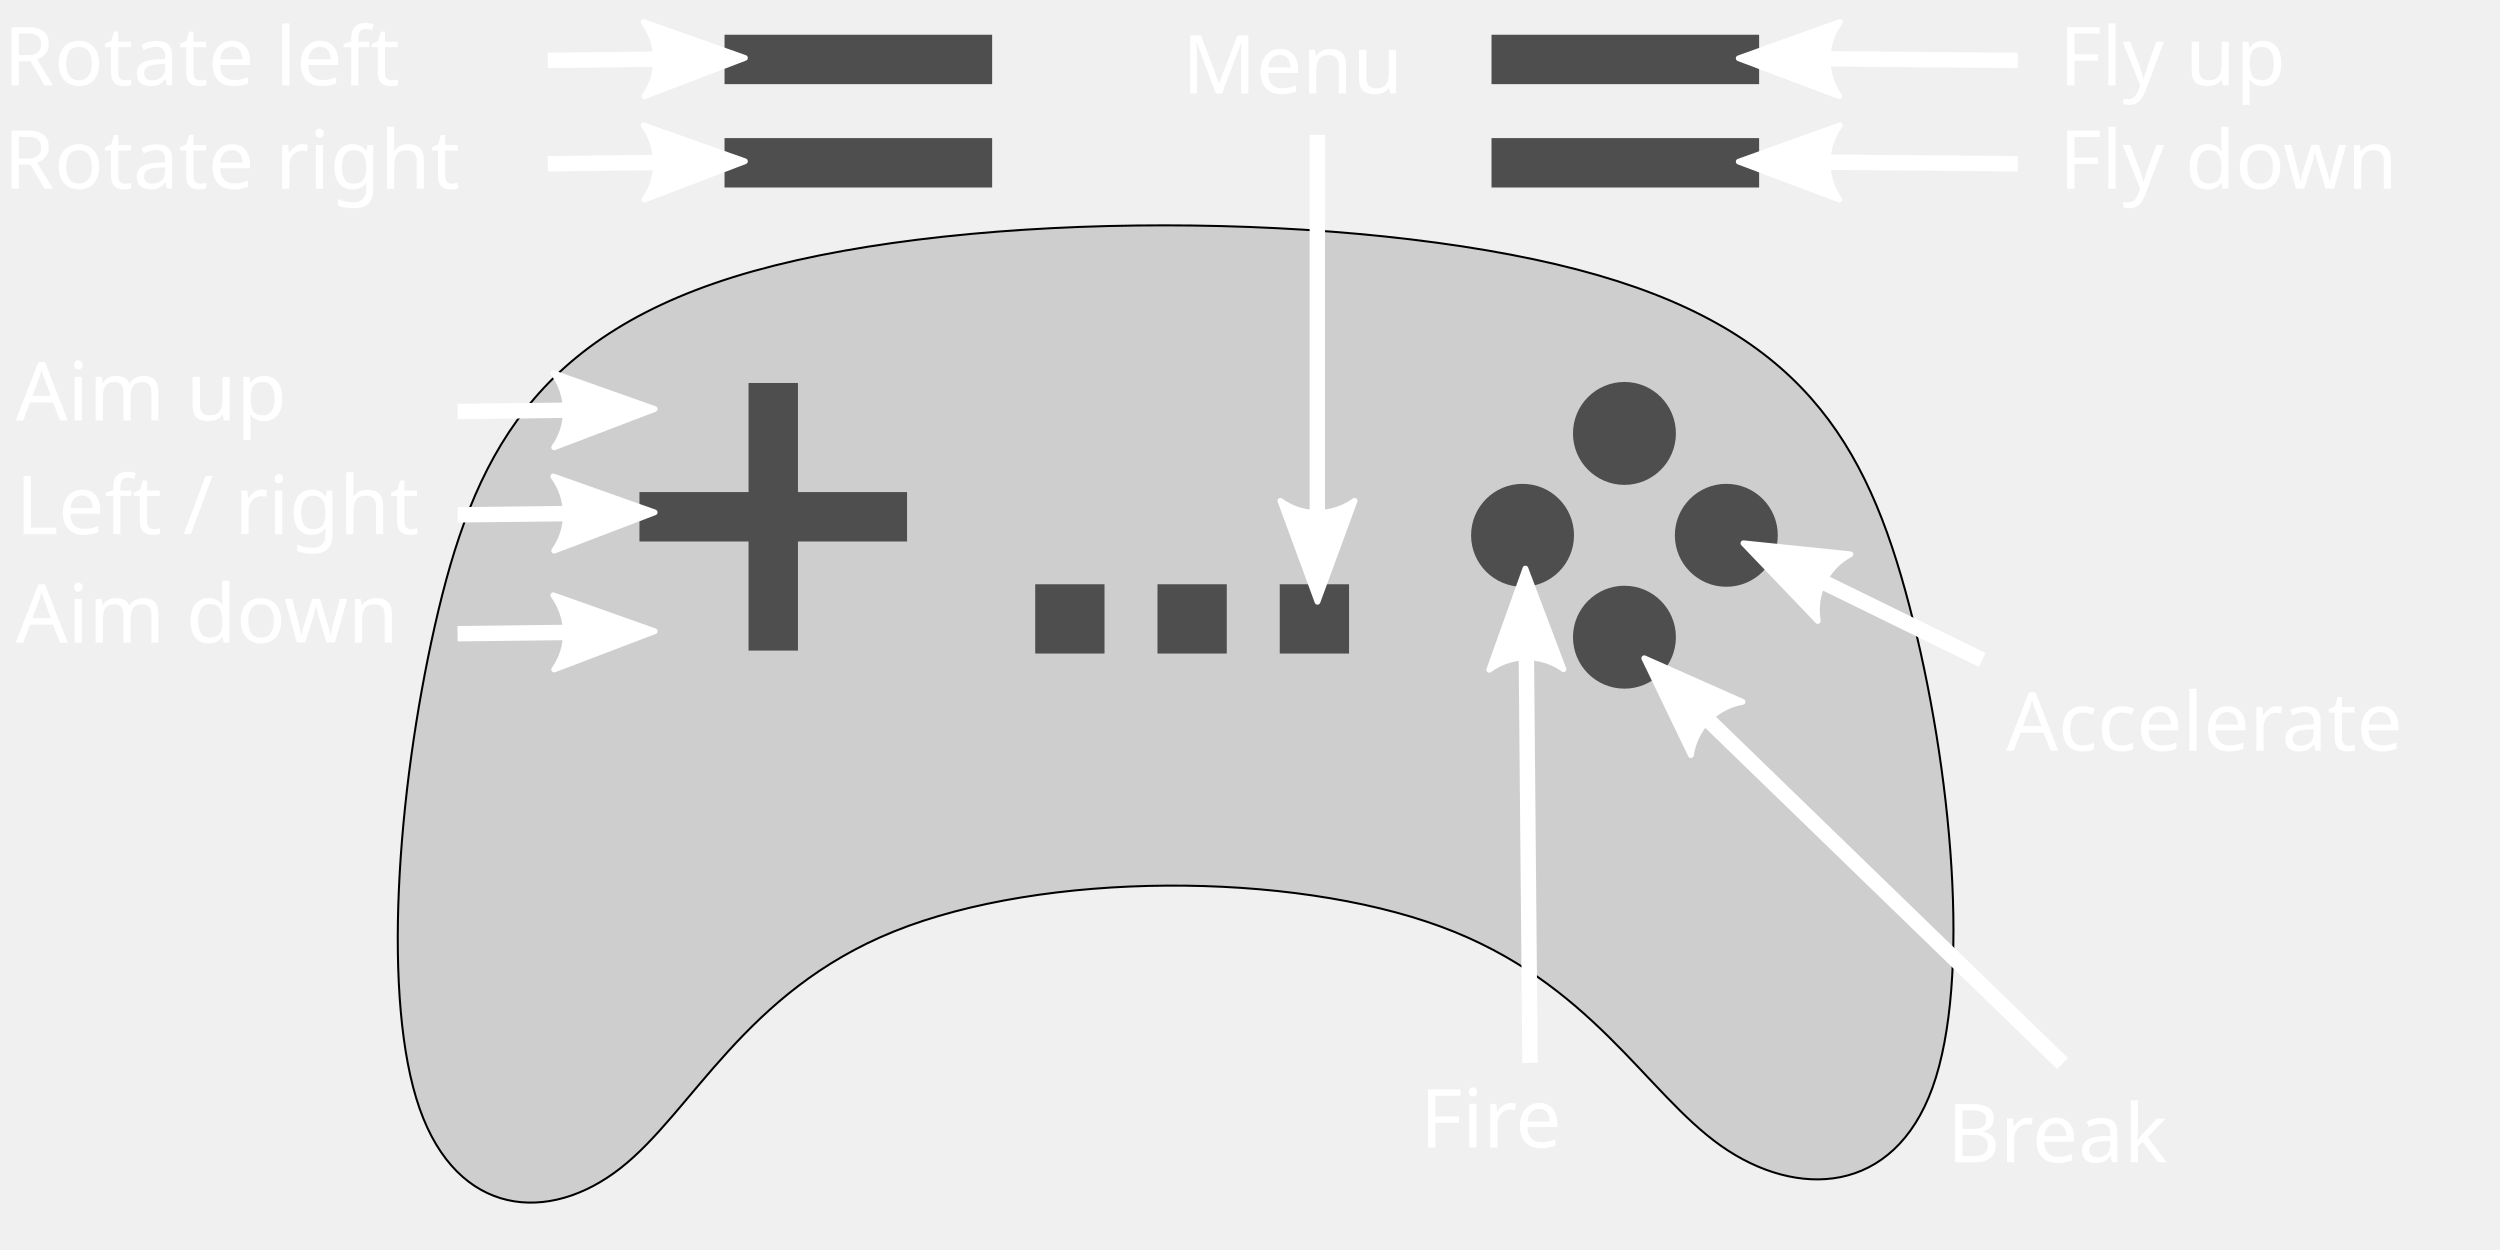
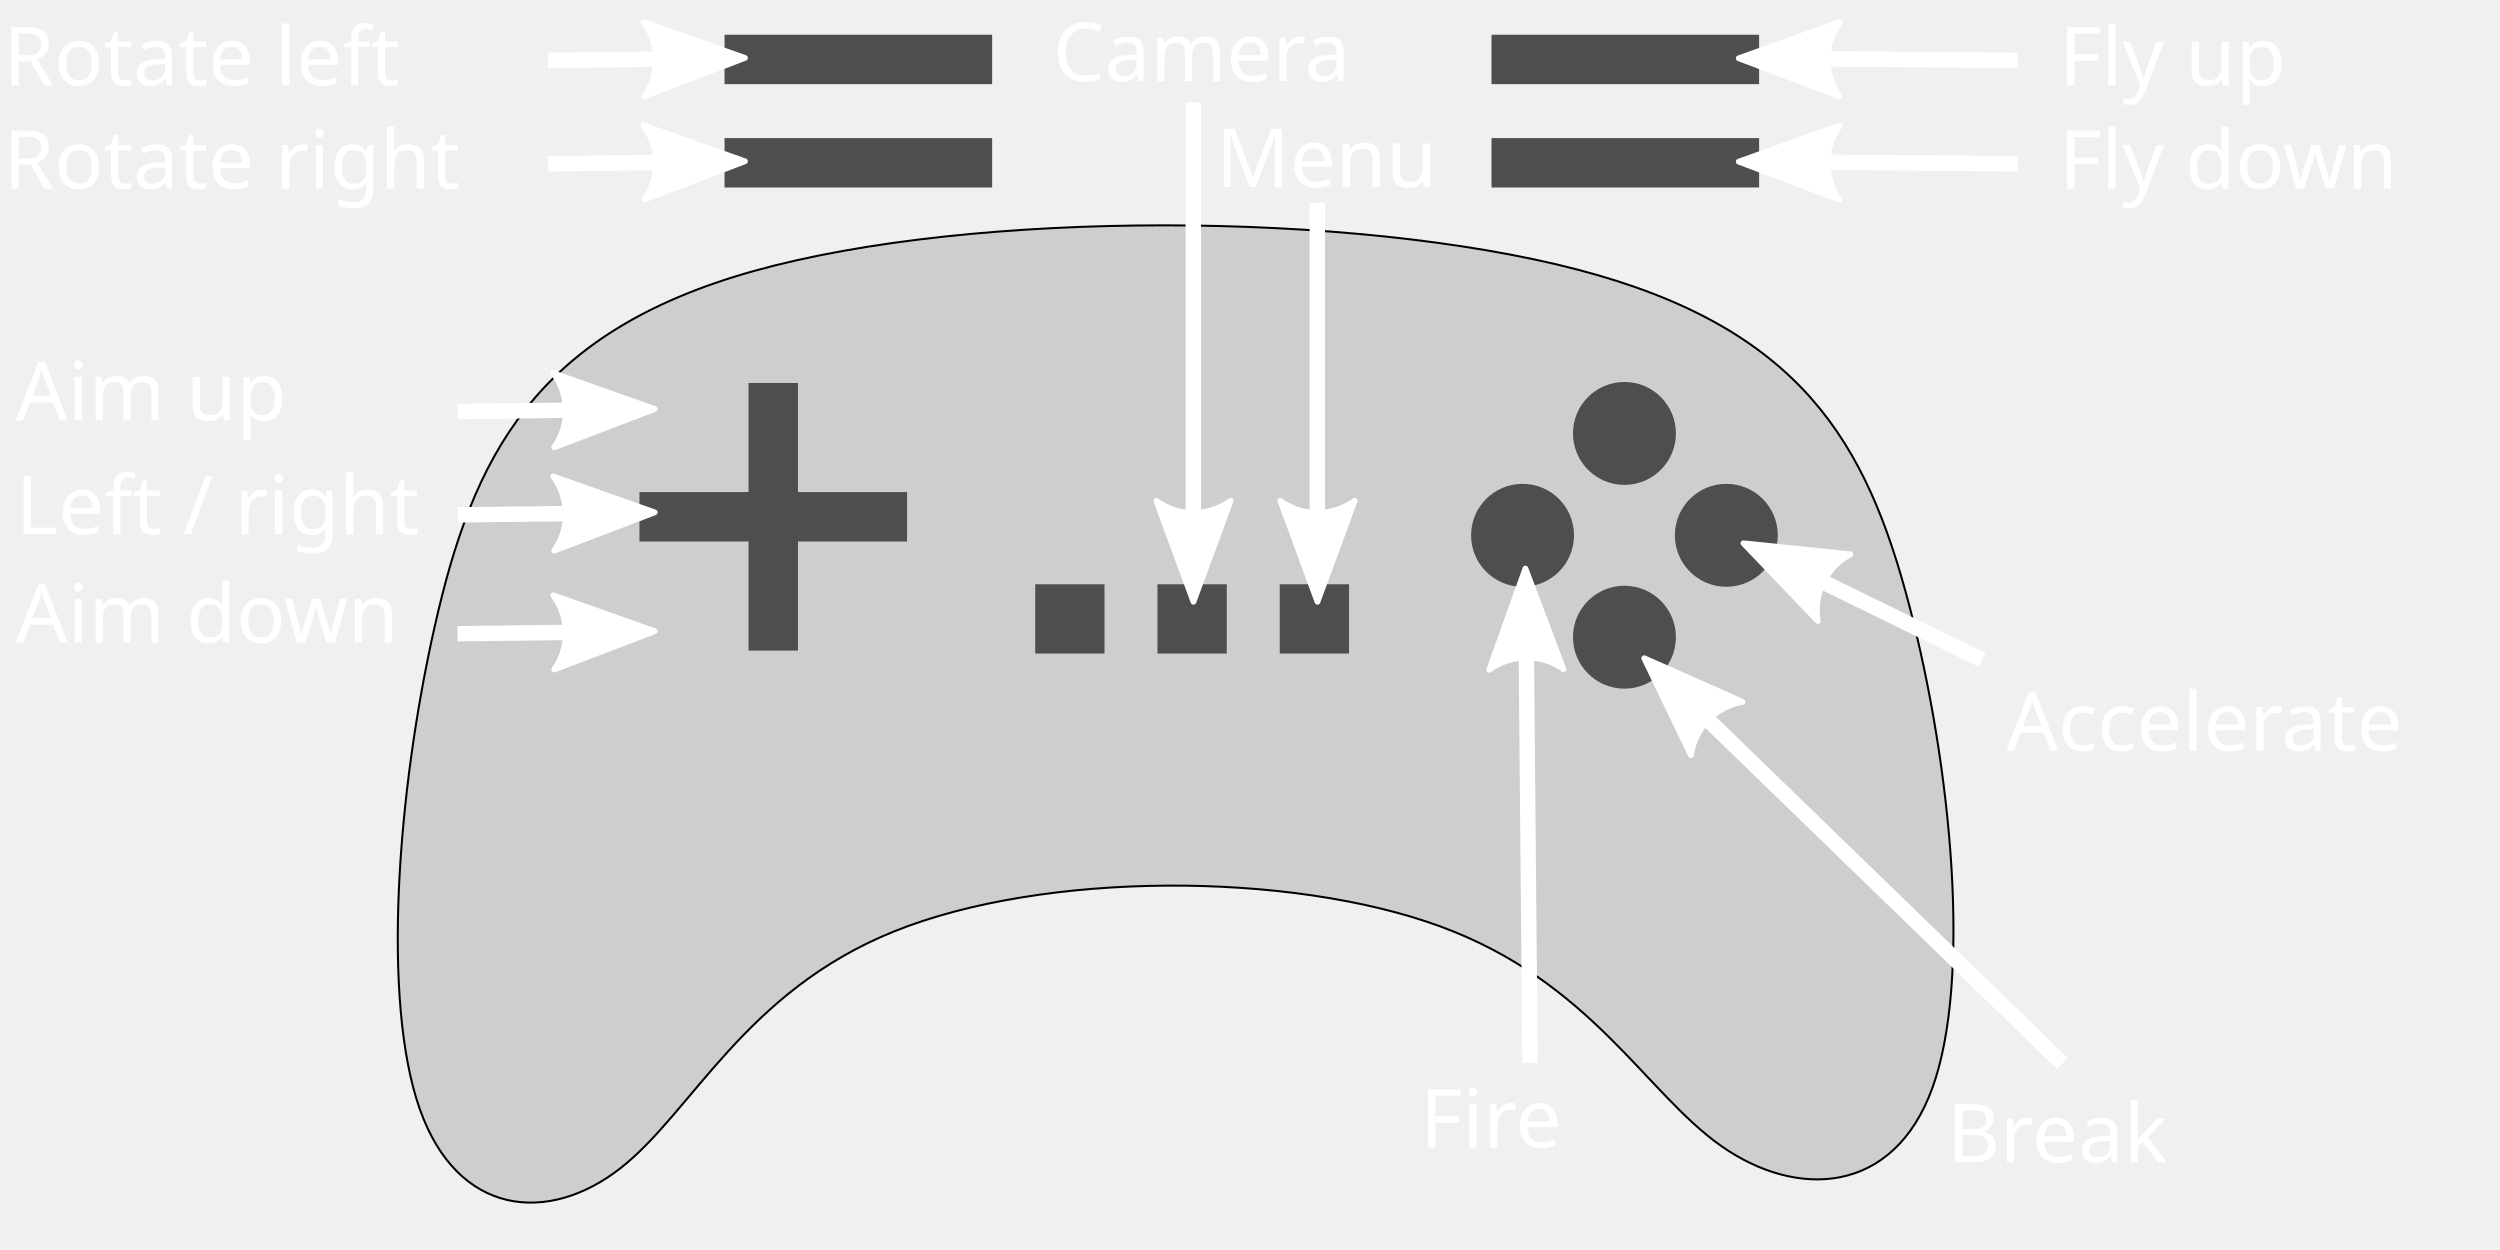
<svg xmlns="http://www.w3.org/2000/svg" width="256mm" height="128mm" viewBox="0 0 256 128" version="1.1" id="svg8">
  <defs id="defs2">
    <marker style="overflow:visible" id="Arrow2Mend" refX="0" refY="0" orient="auto">
      <path transform="scale(-0.6)" d="M 8.719,4.034 -2.207,0.016 8.719,-4.002 c -1.745,2.372 -1.735,5.617 -6e-7,8.035 z" style="fill:#ffffff;fill-opacity:1;fill-rule:evenodd;stroke:#ffffff;stroke-width:0.625;stroke-linejoin:round;stroke-opacity:1" id="path1037" />
    </marker>
    <marker style="overflow:visible" id="Arrow1Sstart" refX="0" refY="0" orient="auto">
      <path transform="matrix(0.2,0,0,0.2,1.2,0)" style="fill:#00dd00;fill-opacity:1;fill-rule:evenodd;stroke:#00dd00;stroke-width:1pt;stroke-opacity:1" d="M 0,0 5,-5 -12.5,0 5,5 Z" id="path1022" />
    </marker>
    <marker style="overflow:visible" id="Arrow2Lend" refX="0" refY="0" orient="auto">
      <path transform="matrix(-1.1,0,0,-1.1,-1.1,0)" d="M 8.719,4.034 -2.207,0.016 8.719,-4.002 c -1.745,2.372 -1.735,5.617 -6e-7,8.035 z" style="fill:#00dd00;fill-opacity:1;fill-rule:evenodd;stroke:#00dd00;stroke-width:0.625;stroke-linejoin:round;stroke-opacity:1" id="path1031" />
    </marker>
    <marker style="overflow:visible" id="Arrow1Lend" refX="0" refY="0" orient="auto">
      <path transform="matrix(-0.8,0,0,-0.8,-10,0)" style="fill:#000000;fill-opacity:1;fill-rule:evenodd;stroke:#000000;stroke-width:1pt;stroke-opacity:1" d="M 0,0 5,-5 -12.5,0 5,5 Z" id="path1013" />
    </marker>
    <marker style="overflow:visible" id="Arrow2Mend-0" refX="0" refY="0" orient="auto">
      <path transform="scale(-0.6)" d="M 8.719,4.034 -2.207,0.016 8.719,-4.002 c -1.745,2.372 -1.735,5.617 -6e-7,8.035 z" style="fill:#ffffff;fill-opacity:1;fill-rule:evenodd;stroke:#ffffff;stroke-width:0.625;stroke-linejoin:round;stroke-opacity:1" id="path1037-1" />
    </marker>
    <marker style="overflow:visible" id="Arrow2Mend-5" refX="0" refY="0" orient="auto">
      <path transform="scale(-0.6)" d="M 8.719,4.034 -2.207,0.016 8.719,-4.002 c -1.745,2.372 -1.735,5.617 -6e-7,8.035 z" style="fill:#ffffff;fill-opacity:1;fill-rule:evenodd;stroke:#ffffff;stroke-width:0.625;stroke-linejoin:round;stroke-opacity:1" id="path1037-0" />
    </marker>
    <marker style="overflow:visible" id="Arrow2Mend-7" refX="0" refY="0" orient="auto">
      <path transform="scale(-0.6)" d="M 8.719,4.034 -2.207,0.016 8.719,-4.002 c -1.745,2.372 -1.735,5.617 -6e-7,8.035 z" style="fill:#ffffff;fill-opacity:1;fill-rule:evenodd;stroke:#ffffff;stroke-width:0.625;stroke-linejoin:round;stroke-opacity:1" id="path1037-7" />
    </marker>
    <marker style="overflow:visible" id="Arrow2Mend-75" refX="0" refY="0" orient="auto">
      <path transform="scale(-0.6)" d="M 8.719,4.034 -2.207,0.016 8.719,-4.002 c -1.745,2.372 -1.735,5.617 -6e-7,8.035 z" style="fill:#ffffff;fill-opacity:1;fill-rule:evenodd;stroke:#ffffff;stroke-width:0.625;stroke-linejoin:round;stroke-opacity:1" id="path1037-3" />
    </marker>
    <marker style="overflow:visible" id="Arrow2Mend-75-2" refX="0" refY="0" orient="auto">
      <path transform="scale(-0.6)" d="M 8.719,4.034 -2.207,0.016 8.719,-4.002 c -1.745,2.372 -1.735,5.617 -6e-7,8.035 z" style="fill:#ffffff;fill-opacity:1;fill-rule:evenodd;stroke:#ffffff;stroke-width:0.625;stroke-linejoin:round;stroke-opacity:1" id="path1037-3-6" />
    </marker>
    <marker style="overflow:visible" id="marker11462" refX="0" refY="0" orient="auto">
      <path transform="scale(-0.6)" d="M 8.719,4.034 -2.207,0.016 8.719,-4.002 c -1.745,2.372 -1.735,5.617 -6e-7,8.035 z" style="fill:#ffffff;fill-opacity:1;fill-rule:evenodd;stroke:#ffffff;stroke-width:0.625;stroke-linejoin:round;stroke-opacity:1" id="path11460" />
    </marker>
    <marker style="overflow:visible" id="Arrow2Mend-0-3" refX="0" refY="0" orient="auto">
      <path transform="scale(-0.6)" d="M 8.719,4.034 -2.207,0.016 8.719,-4.002 c -1.745,2.372 -1.735,5.617 -6e-7,8.035 z" style="fill:#ffffff;fill-opacity:1;fill-rule:evenodd;stroke:#ffffff;stroke-width:0.625;stroke-linejoin:round;stroke-opacity:1" id="path1037-1-6" />
    </marker>
  </defs>
  <g id="layer1" transform="translate(-6.972229,-172.0988)">
    <path id="path875" style="fill:#cecece;fill-opacity:1;stroke:#000000;stroke-width:0.209px;stroke-linecap:butt;stroke-linejoin:miter;stroke-opacity:1" d="m 70.517,291.716 c 7.353,-5.763 12.719,-18.085 28.022,-24.246 15.303,-6.161 40.542,-6.161 55.944,-0.497 15.402,5.664 20.967,16.992 28.717,22.457 7.751,5.465 17.687,5.068 21.662,-5.962 3.975,-11.03 1.987,-32.692 -2.385,-49.386 -4.372,-16.694 -11.129,-28.419 -33.984,-34.381 -22.855,-5.962 -61.807,-6.161 -84.366,0.161 -22.559,6.322 -28.757,19.229 -32.621,36.296 -3.864,17.067 -5.444,38.399 -1.564,49.463 3.88,11.064 13.221,11.859 20.574,6.095 z" />
    <rect style="font-variation-settings:normal;opacity:1;vector-effect:none;fill:#4e4e4e;fill-opacity:1;stroke-width:0.137;stroke-linecap:butt;stroke-linejoin:miter;stroke-miterlimit:4;stroke-dasharray:none;stroke-dashoffset:0;stroke-opacity:1;stop-color:#000000;stop-opacity:1" id="rect887" width="27.403" height="5.059" x="72.452" y="222.488" />
    <rect style="fill:#4e4e4e;fill-opacity:1;stroke-width:0.137" id="rect887-6" width="27.403" height="5.059" x="211.316" y="-88.683" transform="rotate(90)" />
    <circle style="font-variation-settings:normal;opacity:1;vector-effect:none;fill:#4e4e4e;fill-opacity:1;stroke-width:0.137;stroke-linecap:butt;stroke-linejoin:miter;stroke-miterlimit:4;stroke-dasharray:none;stroke-dashoffset:0;stroke-opacity:1;stop-color:#000000;stop-opacity:1" id="path935" cx="162.881" cy="226.914" r="5.27" />
    <circle style="font-variation-settings:normal;vector-effect:none;fill:#4e4e4e;fill-opacity:1;stroke-width:0.137;stroke-linecap:butt;stroke-linejoin:miter;stroke-miterlimit:4;stroke-dasharray:none;stroke-dashoffset:0;stroke-opacity:1;stop-color:#000000" id="path935-8" cx="183.748" cy="226.914" r="5.27" />
    <circle style="font-variation-settings:normal;vector-effect:none;fill:#4e4e4e;fill-opacity:1;stroke-width:0.137;stroke-linecap:butt;stroke-linejoin:miter;stroke-miterlimit:4;stroke-dasharray:none;stroke-dashoffset:0;stroke-opacity:1;stop-color:#000000" id="path935-81" cx="-216.481" cy="173.315" r="5.27" transform="rotate(-90)" />
    <circle style="font-variation-settings:normal;vector-effect:none;fill:#4e4e4e;fill-opacity:1;stroke-width:0.137;stroke-linecap:butt;stroke-linejoin:miter;stroke-miterlimit:4;stroke-dasharray:none;stroke-dashoffset:0;stroke-opacity:1;stop-color:#000000" id="path935-8-8" cx="-237.348" cy="173.315" r="5.27" transform="rotate(-90)" />
    <path style="fill:none;stroke:#ffffff;stroke-width:1.577;stroke-linecap:butt;stroke-linejoin:miter;stroke-miterlimit:4;stroke-dasharray:none;stroke-opacity:1;marker-end:url(#Arrow2Mend)" d="M 209.949,239.679 187.382,228.632" id="path1008" />
    <text xml:space="preserve" style="font-style:normal;font-weight:normal;font-size:8.347px;line-height:1.25;font-family:sans-serif;fill:#ffffff;fill-opacity:1;stroke:none;stroke-width:0.209" x="212.408" y="248.972" id="text1528">
      <tspan id="tspan1526" x="212.408" y="248.972" style="fill:#ffffff;fill-opacity:1;stroke-width:0.209">Accelerate</tspan>
    </text>
    <text xml:space="preserve" style="font-style:normal;font-weight:normal;font-size:8.347px;line-height:1.25;font-family:sans-serif;fill:#ffffff;fill-opacity:1;stroke:none;stroke-width:0.209" x="217.831" y="180.84" id="text1528-6">
      <tspan id="tspan1526-2" x="217.831" y="180.84" style="fill:#ffffff;fill-opacity:1;stroke-width:0.209">Fly up</tspan>
    </text>
    <path style="fill:none;stroke:#ffffff;stroke-width:1.577;stroke-linecap:butt;stroke-linejoin:miter;stroke-miterlimit:4;stroke-dasharray:none;stroke-opacity:1;marker-end:url(#Arrow2Mend-0)" d="M 218.169,280.996 176.854,240.946" id="path1008-3" />
    <text xml:space="preserve" style="font-style:normal;font-weight:normal;font-size:8.347px;line-height:1.25;font-family:sans-serif;fill:#ffffff;fill-opacity:1;stroke:none;stroke-width:0.209" x="206.365" y="291.114" id="text1528-1">
      <tspan id="tspan1526-7" x="206.365" y="291.114" style="fill:#ffffff;fill-opacity:1;stroke-width:0.209">Break</tspan>
    </text>
    <text xml:space="preserve" style="font-style:normal;font-weight:normal;font-size:8.347px;line-height:1.25;font-family:sans-serif;fill:#ffffff;fill-opacity:1;stroke:none;stroke-width:0.209" x="8.578" y="226.797" id="text1528-9">
      <tspan id="tspan1526-4" x="8.578" y="226.797" style="fill:#ffffff;fill-opacity:1;stroke-width:0.209">Left / right</tspan>
    </text>
    <rect style="fill:#4e4e4e;fill-opacity:1;stroke:none;stroke-width:1.577;stroke-opacity:1;stop-color:#000000" id="rect1008" width="7.095" height="7.095" x="138.019" y="231.927" />
-     <path style="fill:none;stroke:#ffffff;stroke-width:1.577;stroke-linecap:butt;stroke-linejoin:miter;stroke-miterlimit:4;stroke-dasharray:none;stroke-opacity:1;marker-end:url(#Arrow2Mend-7)" d="m 141.868,185.912 v 45.72" id="path1008-8" />
-     <text xml:space="preserve" style="font-style:normal;font-weight:normal;font-size:8.347px;line-height:1.25;font-family:sans-serif;fill:#ffffff;fill-opacity:1;stroke:none;stroke-width:0.209" x="128.041" y="181.675" id="text1528-15">
-       <tspan id="tspan1526-8" x="128.041" y="181.675" style="fill:#ffffff;fill-opacity:1;stroke-width:0.209">Menu</tspan>
+     <path style="fill:none;stroke:#ffffff;stroke-width:1.577;stroke-linecap:butt;stroke-linejoin:miter;stroke-miterlimit:4;stroke-dasharray:none;stroke-opacity:1;marker-end:url(#Arrow2Mend-7)" d="m 141.868,192.872 0,38.76" id="path1008-8" />
+     <text xml:space="preserve" style="font-style:normal;font-weight:normal;font-size:8.347px;line-height:1.25;font-family:sans-serif;fill:#ffffff;fill-opacity:1;stroke:none;stroke-width:0.209" x="131.497" y="191.259" id="text1528-15">
+       <tspan id="tspan1526-8" x="131.497" y="191.259" style="fill:#ffffff;fill-opacity:1;stroke-width:0.209">Menu</tspan>
    </text>
    <rect style="fill:#4e4e4e;fill-opacity:1;stroke:none;stroke-width:1.577;stroke-opacity:1;stop-color:#000000" id="rect1008-7" width="7.095" height="7.095" x="125.499" y="231.927" />
    <rect style="fill:#4e4e4e;fill-opacity:1;stroke:none;stroke-width:1.577;stroke-opacity:1;stop-color:#000000" id="rect1008-8" width="7.095" height="7.095" x="112.979" y="231.927" />
    <rect style="font-variation-settings:normal;vector-effect:none;fill:#4e4e4e;fill-opacity:1;stroke-width:0.137;stroke-linecap:butt;stroke-linejoin:miter;stroke-miterlimit:4;stroke-dasharray:none;stroke-dashoffset:0;stroke-opacity:1;stop-color:#000000" id="rect887-3" width="27.403" height="5.059" x="159.703" y="186.24" />
    <rect style="font-variation-settings:normal;vector-effect:none;fill:#4e4e4e;fill-opacity:1;stroke-width:0.137;stroke-linecap:butt;stroke-linejoin:miter;stroke-miterlimit:4;stroke-dasharray:none;stroke-dashoffset:0;stroke-opacity:1;stop-color:#000000" id="rect1064" width="27.403" height="5.059" x="159.703" y="175.656" />
    <path style="fill:none;stroke:#ffffff;stroke-width:1.577;stroke-linecap:butt;stroke-linejoin:miter;stroke-miterlimit:4;stroke-dasharray:none;stroke-opacity:1;marker-end:url(#Arrow2Mend-75)" d="m 213.593,178.285 -26.487,-0.215" id="path1008-5" />
    <text xml:space="preserve" style="font-style:normal;font-weight:normal;font-size:8.347px;line-height:1.25;font-family:sans-serif;fill:#ffffff;fill-opacity:1;stroke:none;stroke-width:0.209" x="217.831" y="191.423" id="text2666">
      <tspan id="tspan2664" x="217.831" y="191.423" style="fill:#ffffff;fill-opacity:1;stroke-width:0.209">Fly down</tspan>
    </text>
    <path style="fill:none;stroke:#ffffff;stroke-width:1.577;stroke-linecap:butt;stroke-linejoin:miter;stroke-miterlimit:4;stroke-dasharray:none;stroke-opacity:1;marker-end:url(#Arrow2Mend-75)" d="m 213.593,188.868 -26.487,-0.215" id="path2668" />
    <text xml:space="preserve" style="font-style:normal;font-weight:normal;font-size:8.347px;line-height:1.25;font-family:sans-serif;fill:#ffffff;fill-opacity:1;stroke:none;stroke-width:0.209" x="7.339" y="180.84" id="text5233">
      <tspan id="tspan5231" x="7.339" y="180.84" style="fill:#ffffff;fill-opacity:1;stroke-width:0.209">Rotate left</tspan>
    </text>
    <rect style="font-variation-settings:normal;vector-effect:none;fill:#4e4e4e;fill-opacity:1;stroke-width:0.137;stroke-linecap:butt;stroke-linejoin:miter;stroke-miterlimit:4;stroke-dasharray:none;stroke-dashoffset:0;stroke-opacity:1;stop-color:#000000" id="rect5235" width="27.403" height="5.059" x="-108.568" y="186.24" transform="scale(-1,1)" />
    <rect style="font-variation-settings:normal;vector-effect:none;fill:#4e4e4e;fill-opacity:1;stroke-width:0.137;stroke-linecap:butt;stroke-linejoin:miter;stroke-miterlimit:4;stroke-dasharray:none;stroke-dashoffset:0;stroke-opacity:1;stop-color:#000000" id="rect5237" width="27.403" height="5.059" x="-108.568" y="175.656" transform="scale(-1,1)" />
    <path style="fill:none;stroke:#ffffff;stroke-width:1.577;stroke-linecap:butt;stroke-linejoin:miter;stroke-miterlimit:4;stroke-dasharray:none;stroke-opacity:1;marker-end:url(#Arrow2Mend-75)" d="m 63.069,178.285 18.096,-0.215" id="path5239" />
    <text xml:space="preserve" style="font-style:normal;font-weight:normal;font-size:8.347px;line-height:1.25;font-family:sans-serif;fill:#ffffff;fill-opacity:1;stroke:none;stroke-width:0.209" x="7.339" y="191.423" id="text5243">
      <tspan id="tspan5241" x="7.339" y="191.423" style="fill:#ffffff;fill-opacity:1;stroke-width:0.209">Rotate right</tspan>
    </text>
    <path style="fill:none;stroke:#ffffff;stroke-width:1.577;stroke-linecap:butt;stroke-linejoin:miter;stroke-miterlimit:4;stroke-dasharray:none;stroke-opacity:1;marker-end:url(#Arrow2Mend-75)" d="m 63.069,188.868 18.096,-0.215" id="path5245" />
    <path style="fill:none;stroke:#ffffff;stroke-width:1.577;stroke-linecap:butt;stroke-linejoin:miter;stroke-miterlimit:4;stroke-dasharray:none;stroke-opacity:1;marker-end:url(#Arrow2Mend-75-2)" d="m 53.827,214.236 18.096,-0.215" id="path5239-1" />
    <path style="fill:none;stroke:#ffffff;stroke-width:1.577;stroke-linecap:butt;stroke-linejoin:miter;stroke-miterlimit:4;stroke-dasharray:none;stroke-opacity:1;marker-end:url(#Arrow2Mend-75-2)" d="m 53.827,224.82 18.096,-0.215" id="path5245-8" />
    <text xml:space="preserve" style="font-style:normal;font-weight:normal;font-size:8.347px;line-height:1.25;font-family:sans-serif;fill:#ffffff;fill-opacity:1;stroke:none;stroke-width:0.209" x="8.578" y="215.156" id="text6730">
      <tspan id="tspan6728" x="8.578" y="215.156" style="fill:#ffffff;fill-opacity:1;stroke-width:0.209">Aim up</tspan>
    </text>
    <path style="fill:none;stroke:#ffffff;stroke-width:1.577;stroke-linecap:butt;stroke-linejoin:miter;stroke-miterlimit:4;stroke-dasharray:none;stroke-opacity:1;marker-end:url(#Arrow2Mend-75-2)" d="m 53.827,236.99 18.096,-0.215" id="path11533" />
    <text xml:space="preserve" style="font-style:normal;font-weight:normal;font-size:8.347px;line-height:1.25;font-family:sans-serif;fill:#ffffff;fill-opacity:1;stroke:none;stroke-width:0.209" x="8.578" y="237.91" id="text11537">
      <tspan id="tspan11535" x="8.578" y="237.91" style="fill:#ffffff;fill-opacity:1;stroke-width:0.209">Aim down</tspan>
    </text>
    <path style="fill:none;stroke:#ffffff;stroke-width:1.577;stroke-linecap:butt;stroke-linejoin:miter;stroke-miterlimit:4;stroke-dasharray:none;stroke-opacity:1;marker-end:url(#Arrow2Mend-0-3)" d="m 163.647,280.935 -0.438,-48.529" id="path1008-3-7" />
    <text xml:space="preserve" style="font-style:normal;font-weight:normal;font-size:8.347px;line-height:1.25;font-family:sans-serif;fill:#ffffff;fill-opacity:1;stroke:none;stroke-width:0.209" x="152.392" y="289.605" id="text1528-1-5">
      <tspan id="tspan1526-7-3" x="152.392" y="289.605" style="fill:#ffffff;fill-opacity:1;stroke-width:0.209">Fire</tspan>
    </text>
+     <path style="fill:none;stroke:#ffffff;stroke-width:1.577;stroke-linecap:butt;stroke-linejoin:miter;stroke-miterlimit:4;stroke-dasharray:none;stroke-opacity:1;marker-end:url(#Arrow2Mend-7)" d="m 129.168,182.586 v 49.046" id="path2767" />
+     <text xml:space="preserve" style="font-style:normal;font-weight:normal;font-size:8.347px;line-height:1.25;font-family:sans-serif;fill:#ffffff;fill-opacity:1;stroke:none;stroke-width:0.209" x="114.804" y="180.409" id="text2771">
+       <tspan id="tspan2769" x="114.804" y="180.409" style="fill:#ffffff;fill-opacity:1;stroke-width:0.209">Camera</tspan>
+     </text>
  </g>
</svg>
